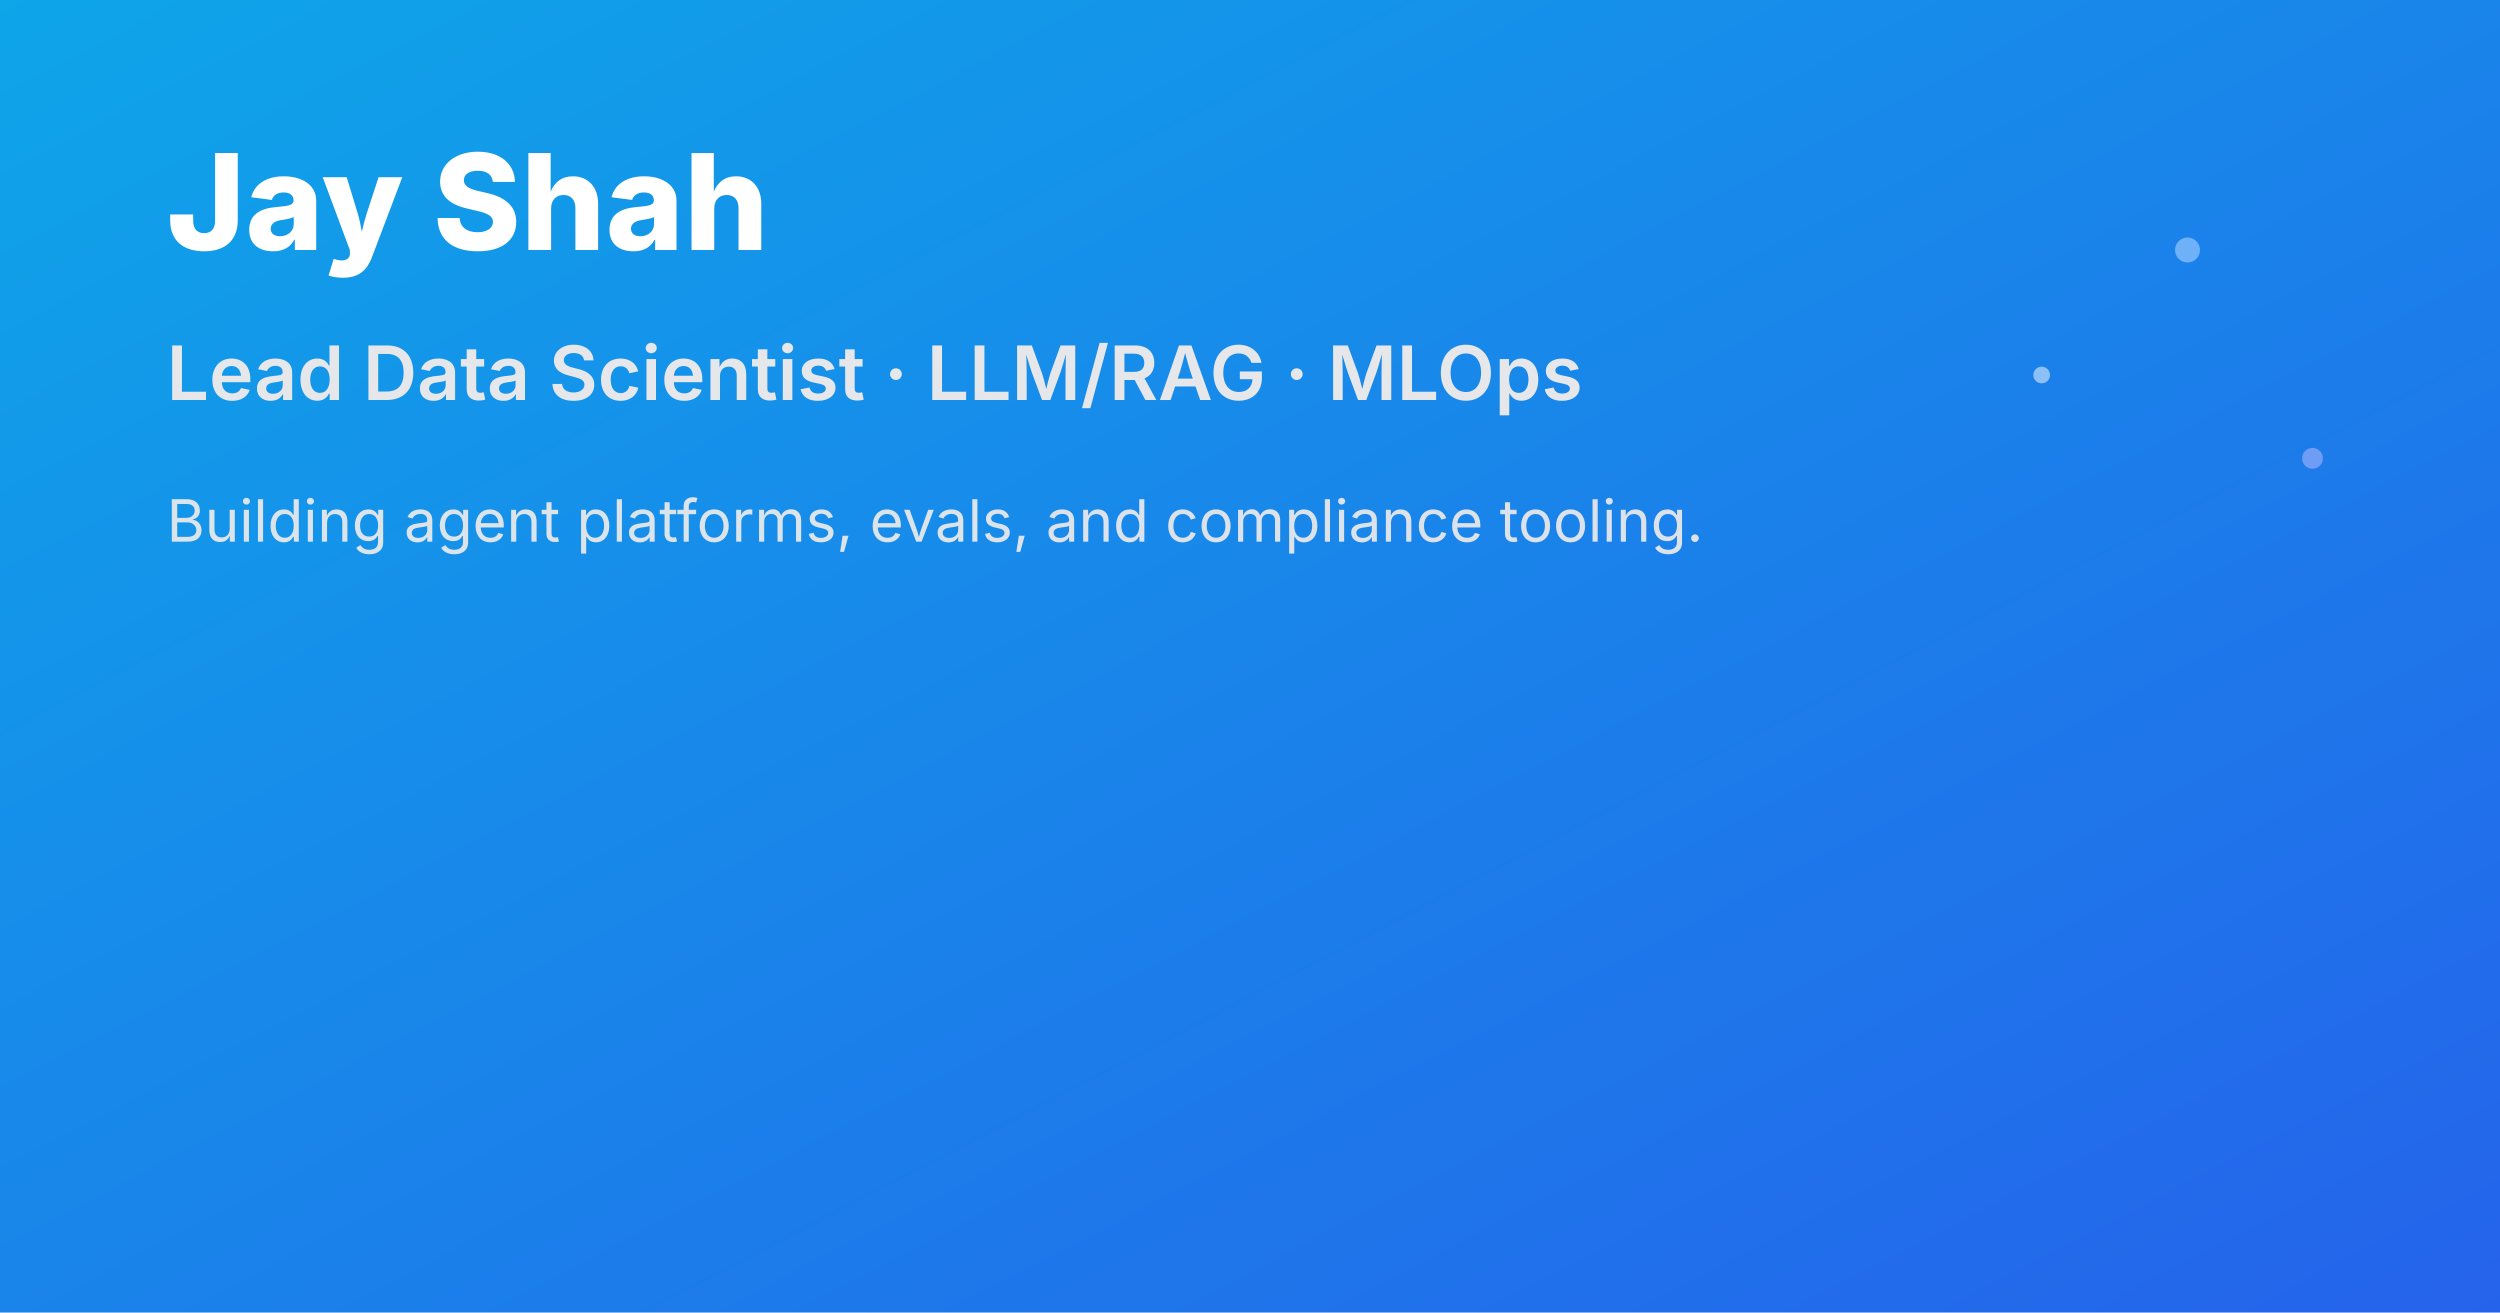
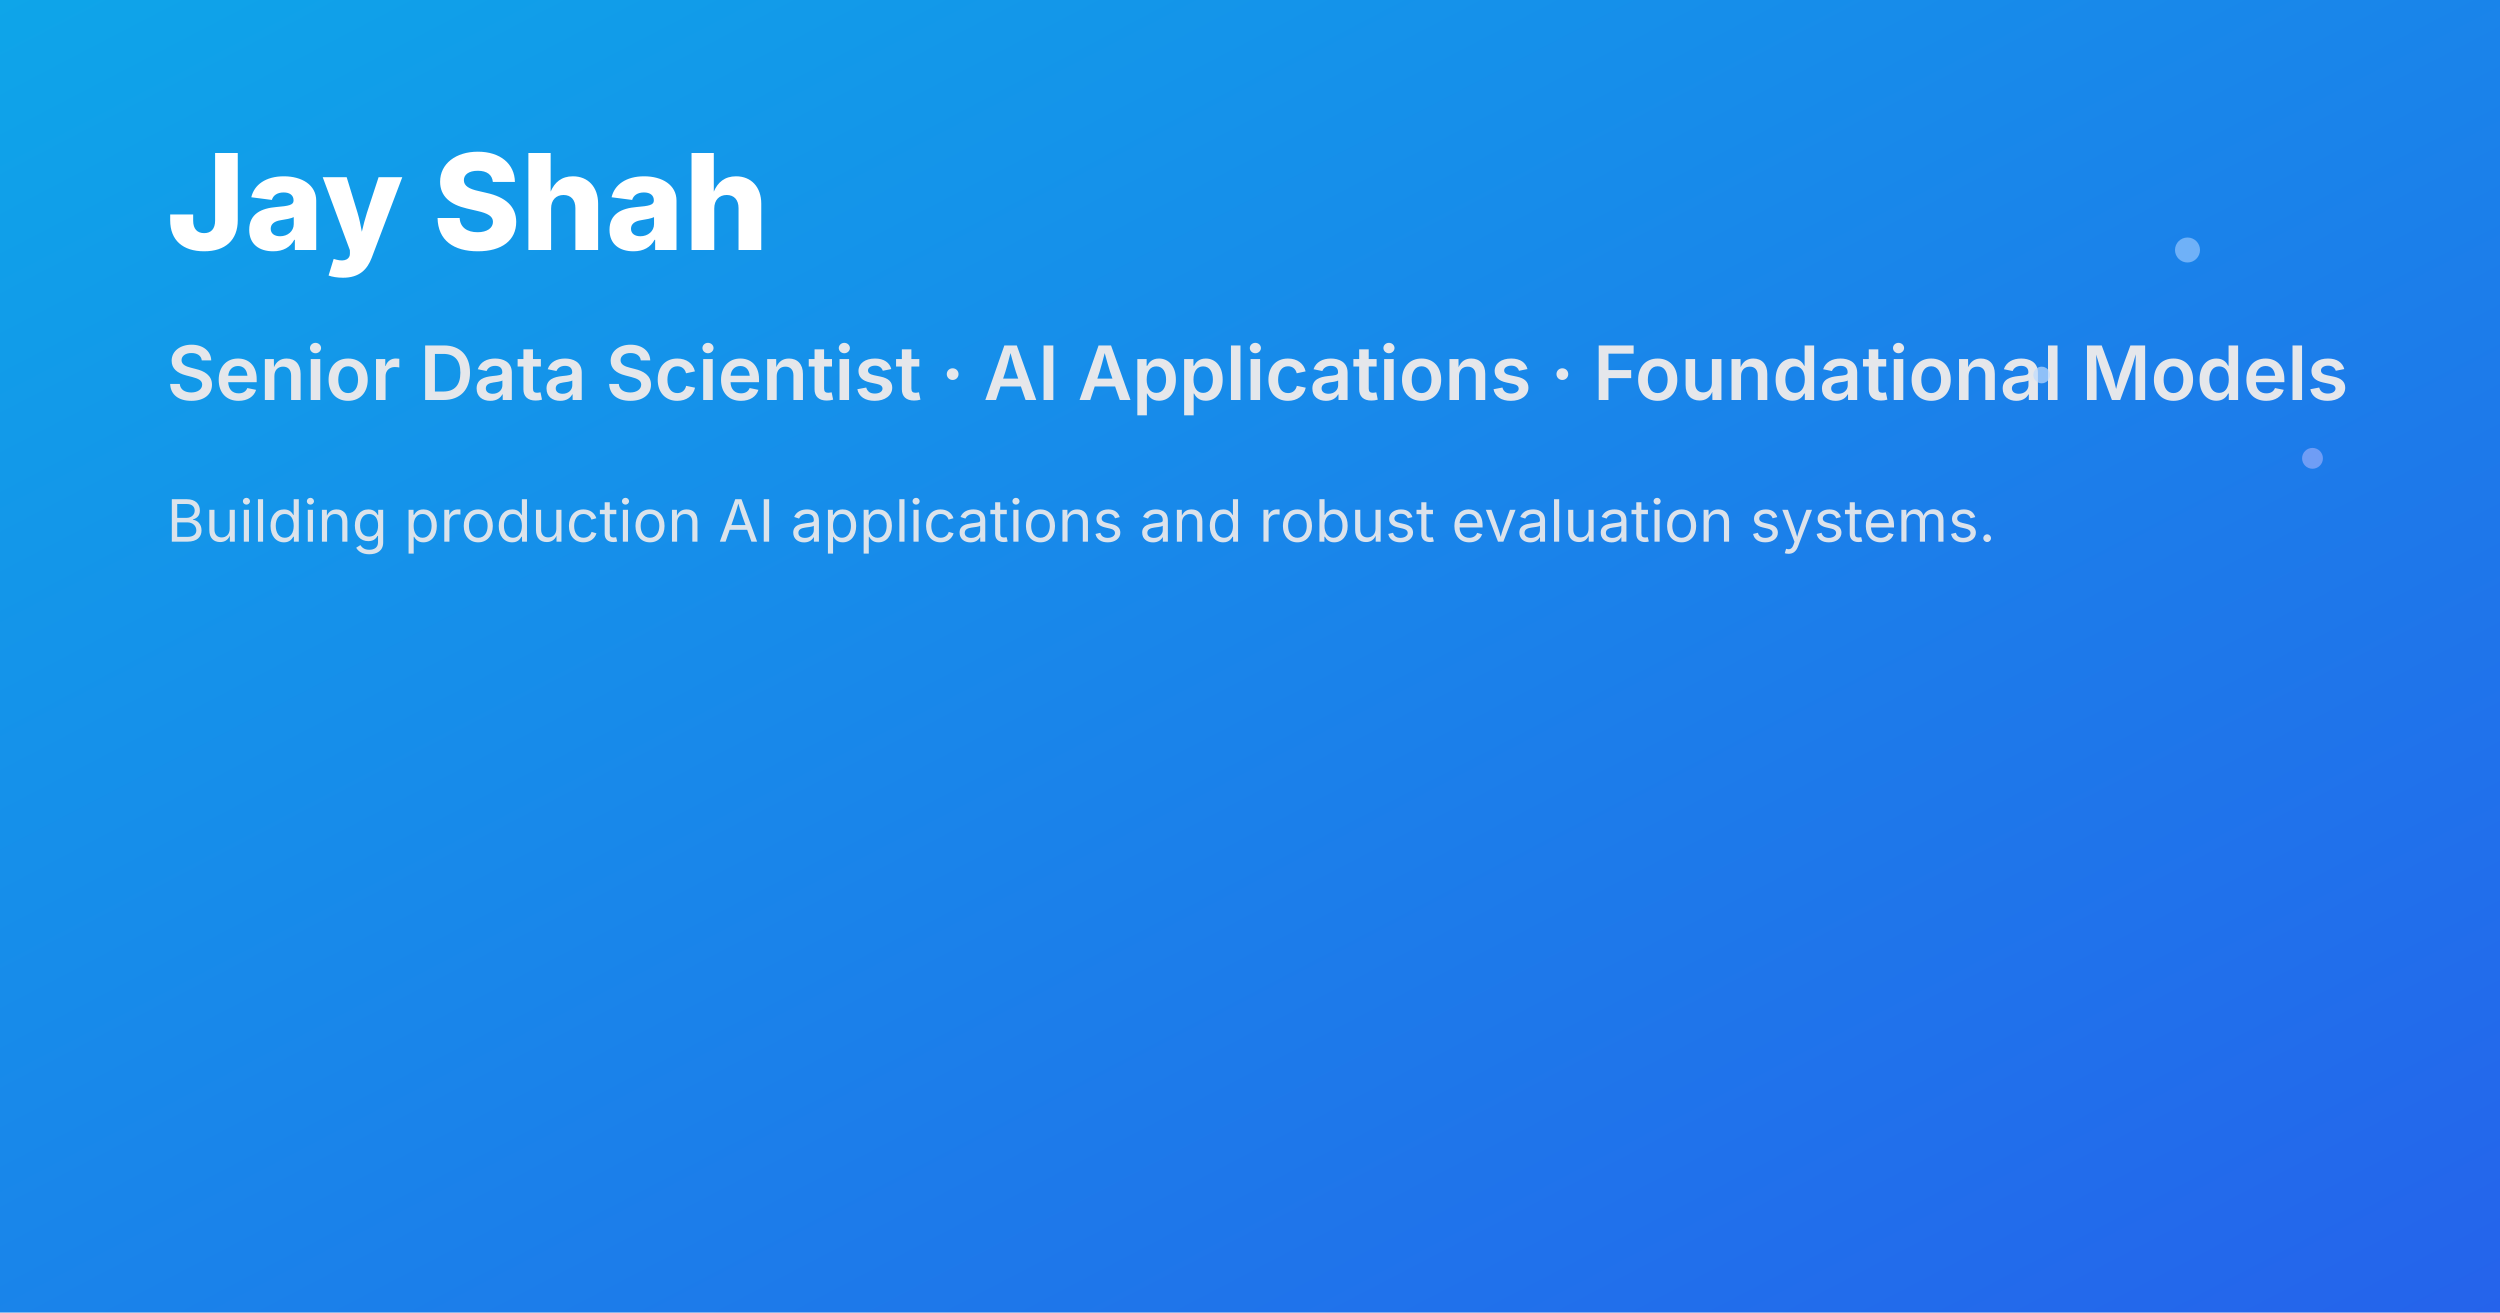
<svg xmlns="http://www.w3.org/2000/svg" width="1200" height="630" viewBox="0 0 1200 630">
  <defs>
    <linearGradient id="g" x1="0" y1="0" x2="1" y2="1">
      <stop offset="0%" stop-color="#0ea5e9" />
      <stop offset="100%" stop-color="#2563eb" />
    </linearGradient>
  </defs>
  <rect width="1200" height="630" fill="url(#g)" />
  <g transform="translate(80,120)">
    <text x="0" y="0" font-family="Inter, ui-sans-serif, system-ui" font-size="64" font-weight="800" fill="#ffffff">Jay Shah</text>
-     <text x="0" y="72" font-family="Inter, ui-sans-serif, system-ui" font-size="36" font-weight="600" fill="#e5e7eb">Lead Data Scientist · LLM/RAG · MLOps</text>
-     <text x="0" y="140" font-family="Inter, ui-sans-serif, system-ui" font-size="28" fill="#e5e7eb" opacity="0.95">Building agent platforms, evals, and compliance tooling.</text>
+     <text x="0" y="72" font-family="Inter, ui-sans-serif, system-ui" font-size="36" font-weight="600" fill="#e5e7eb">Senior Data Scientist · AI Applications · Foundational Models</text>
+     <text x="0" y="140" font-family="Inter, ui-sans-serif, system-ui" font-size="28" fill="#e5e7eb" opacity="0.95">Building production AI applications and robust evaluation systems.</text>
  </g>
  <circle cx="1050" cy="120" r="6" fill="#93c5fd" opacity="0.7" />
  <circle cx="980" cy="180" r="4" fill="#bfdbfe" opacity="0.7" />
  <circle cx="1110" cy="220" r="5" fill="#a5b4fc" opacity="0.6" />
</svg>
